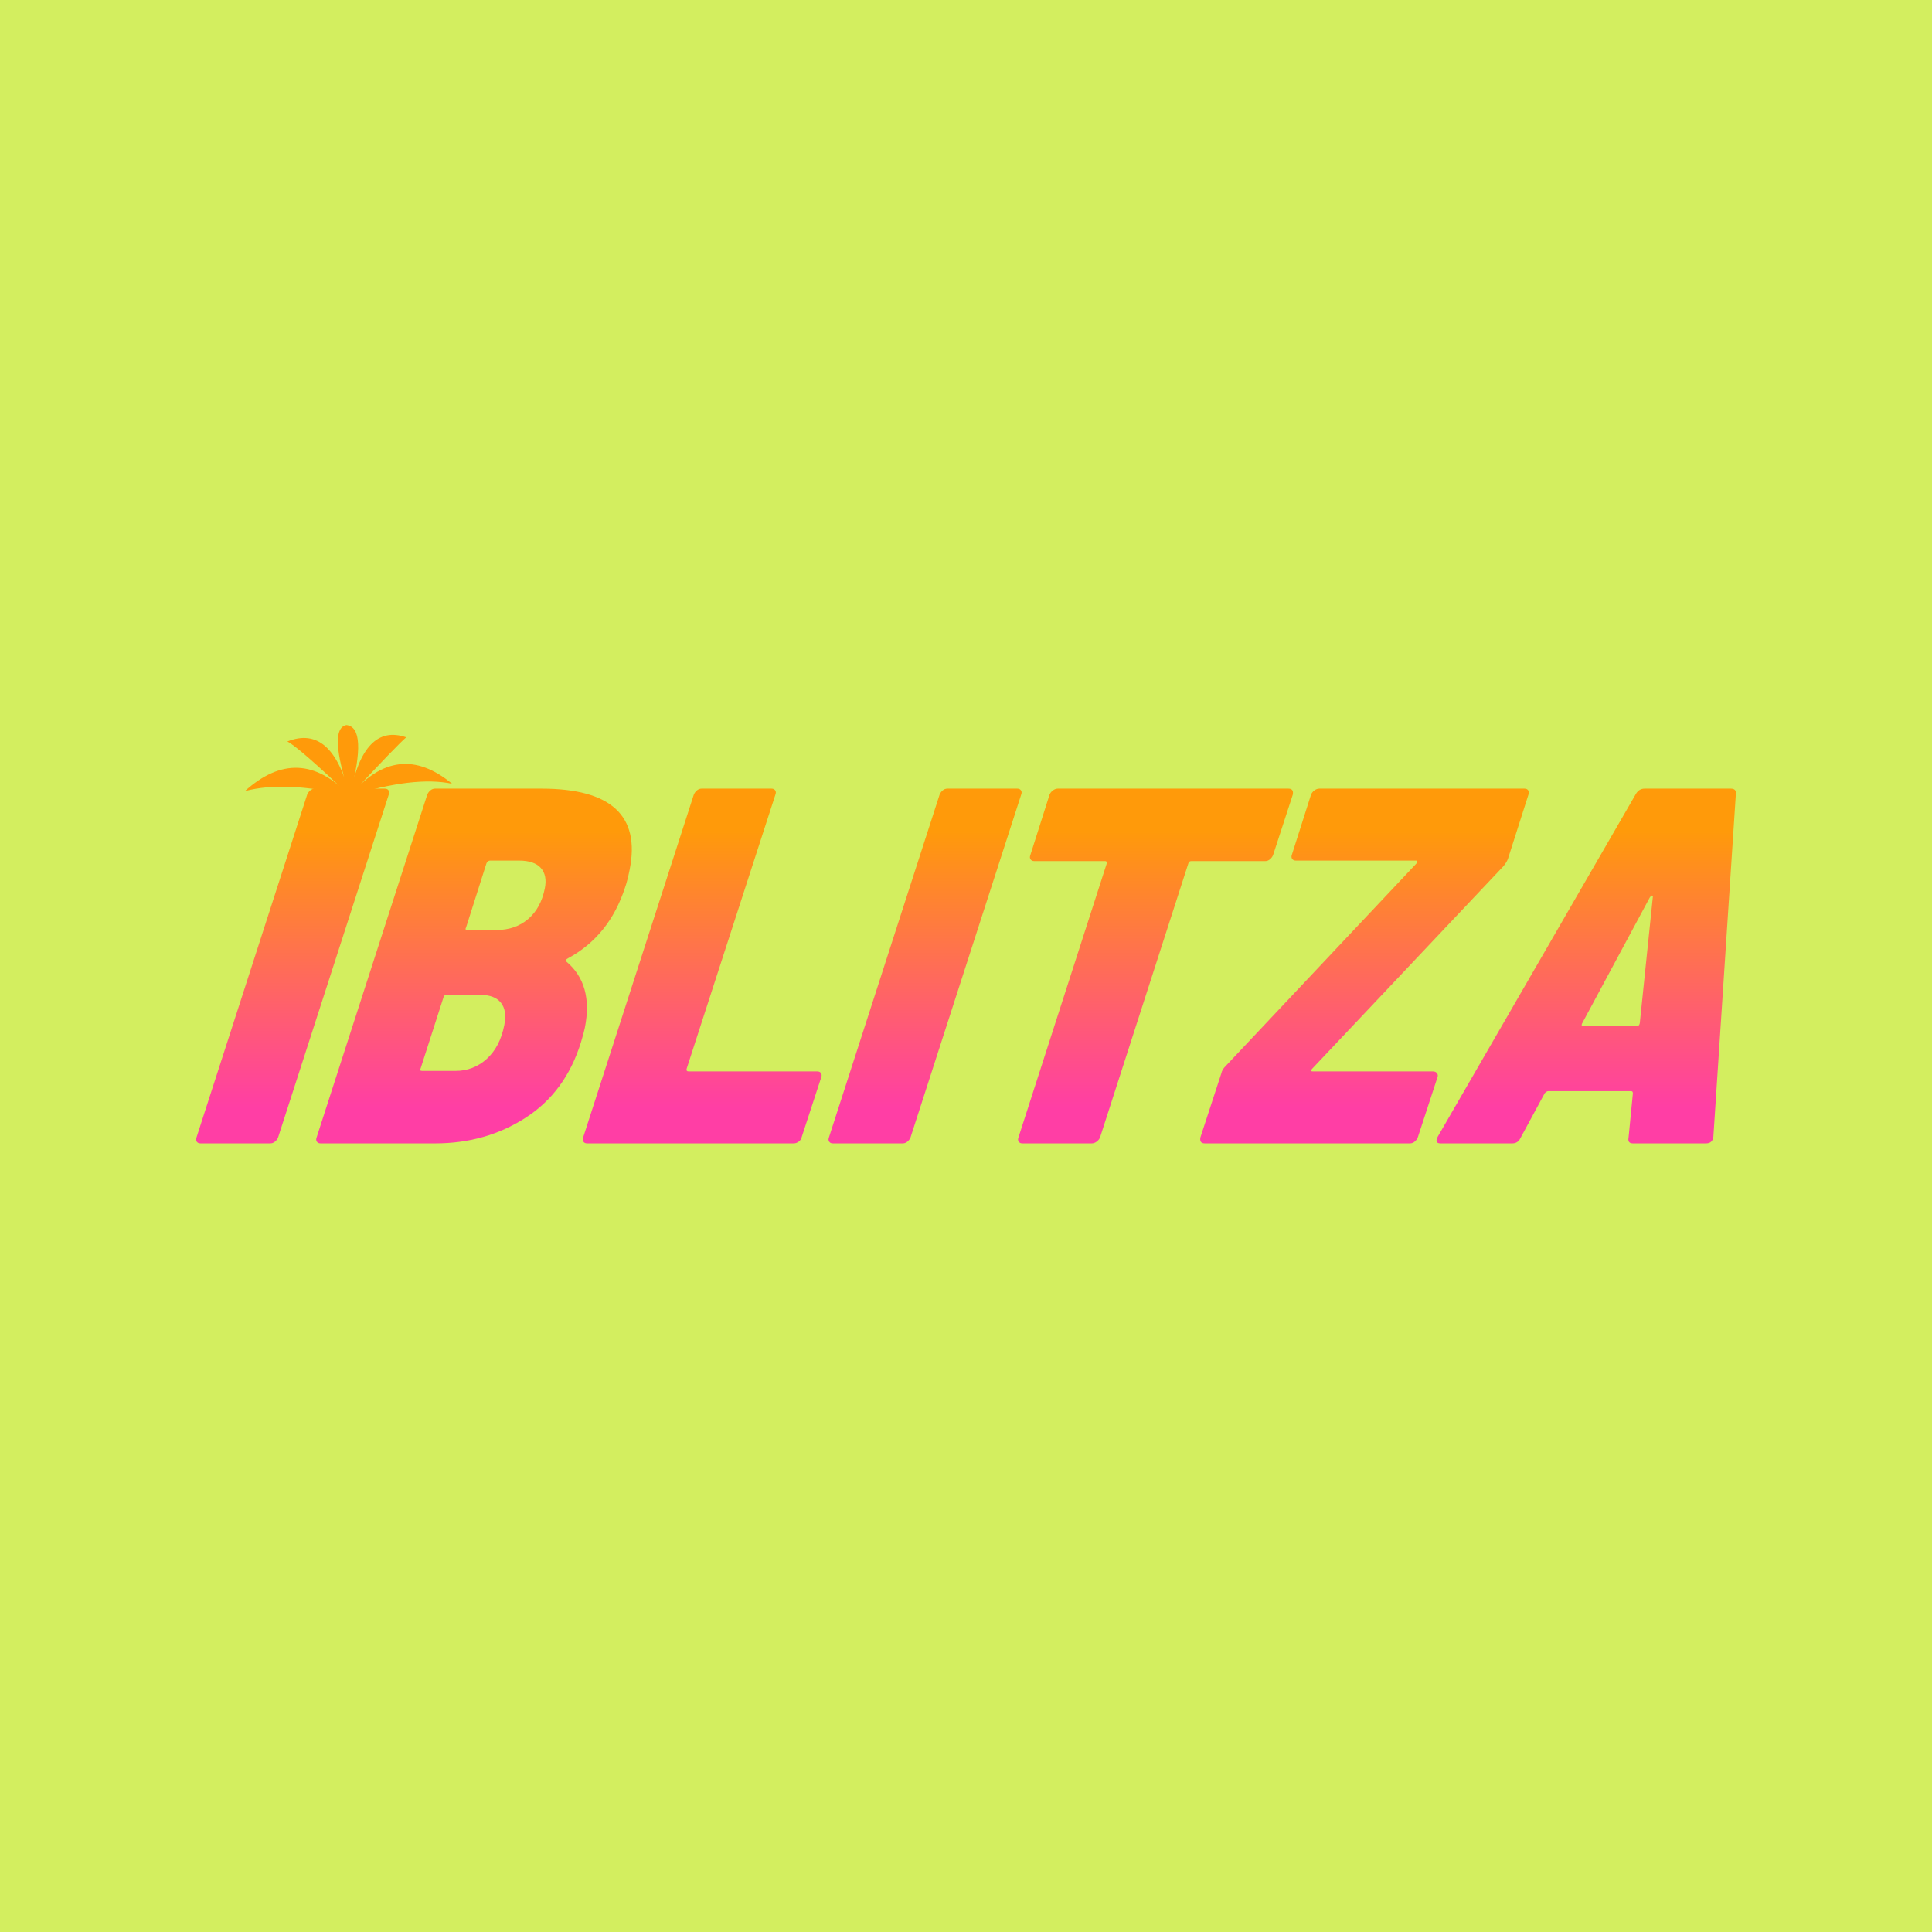
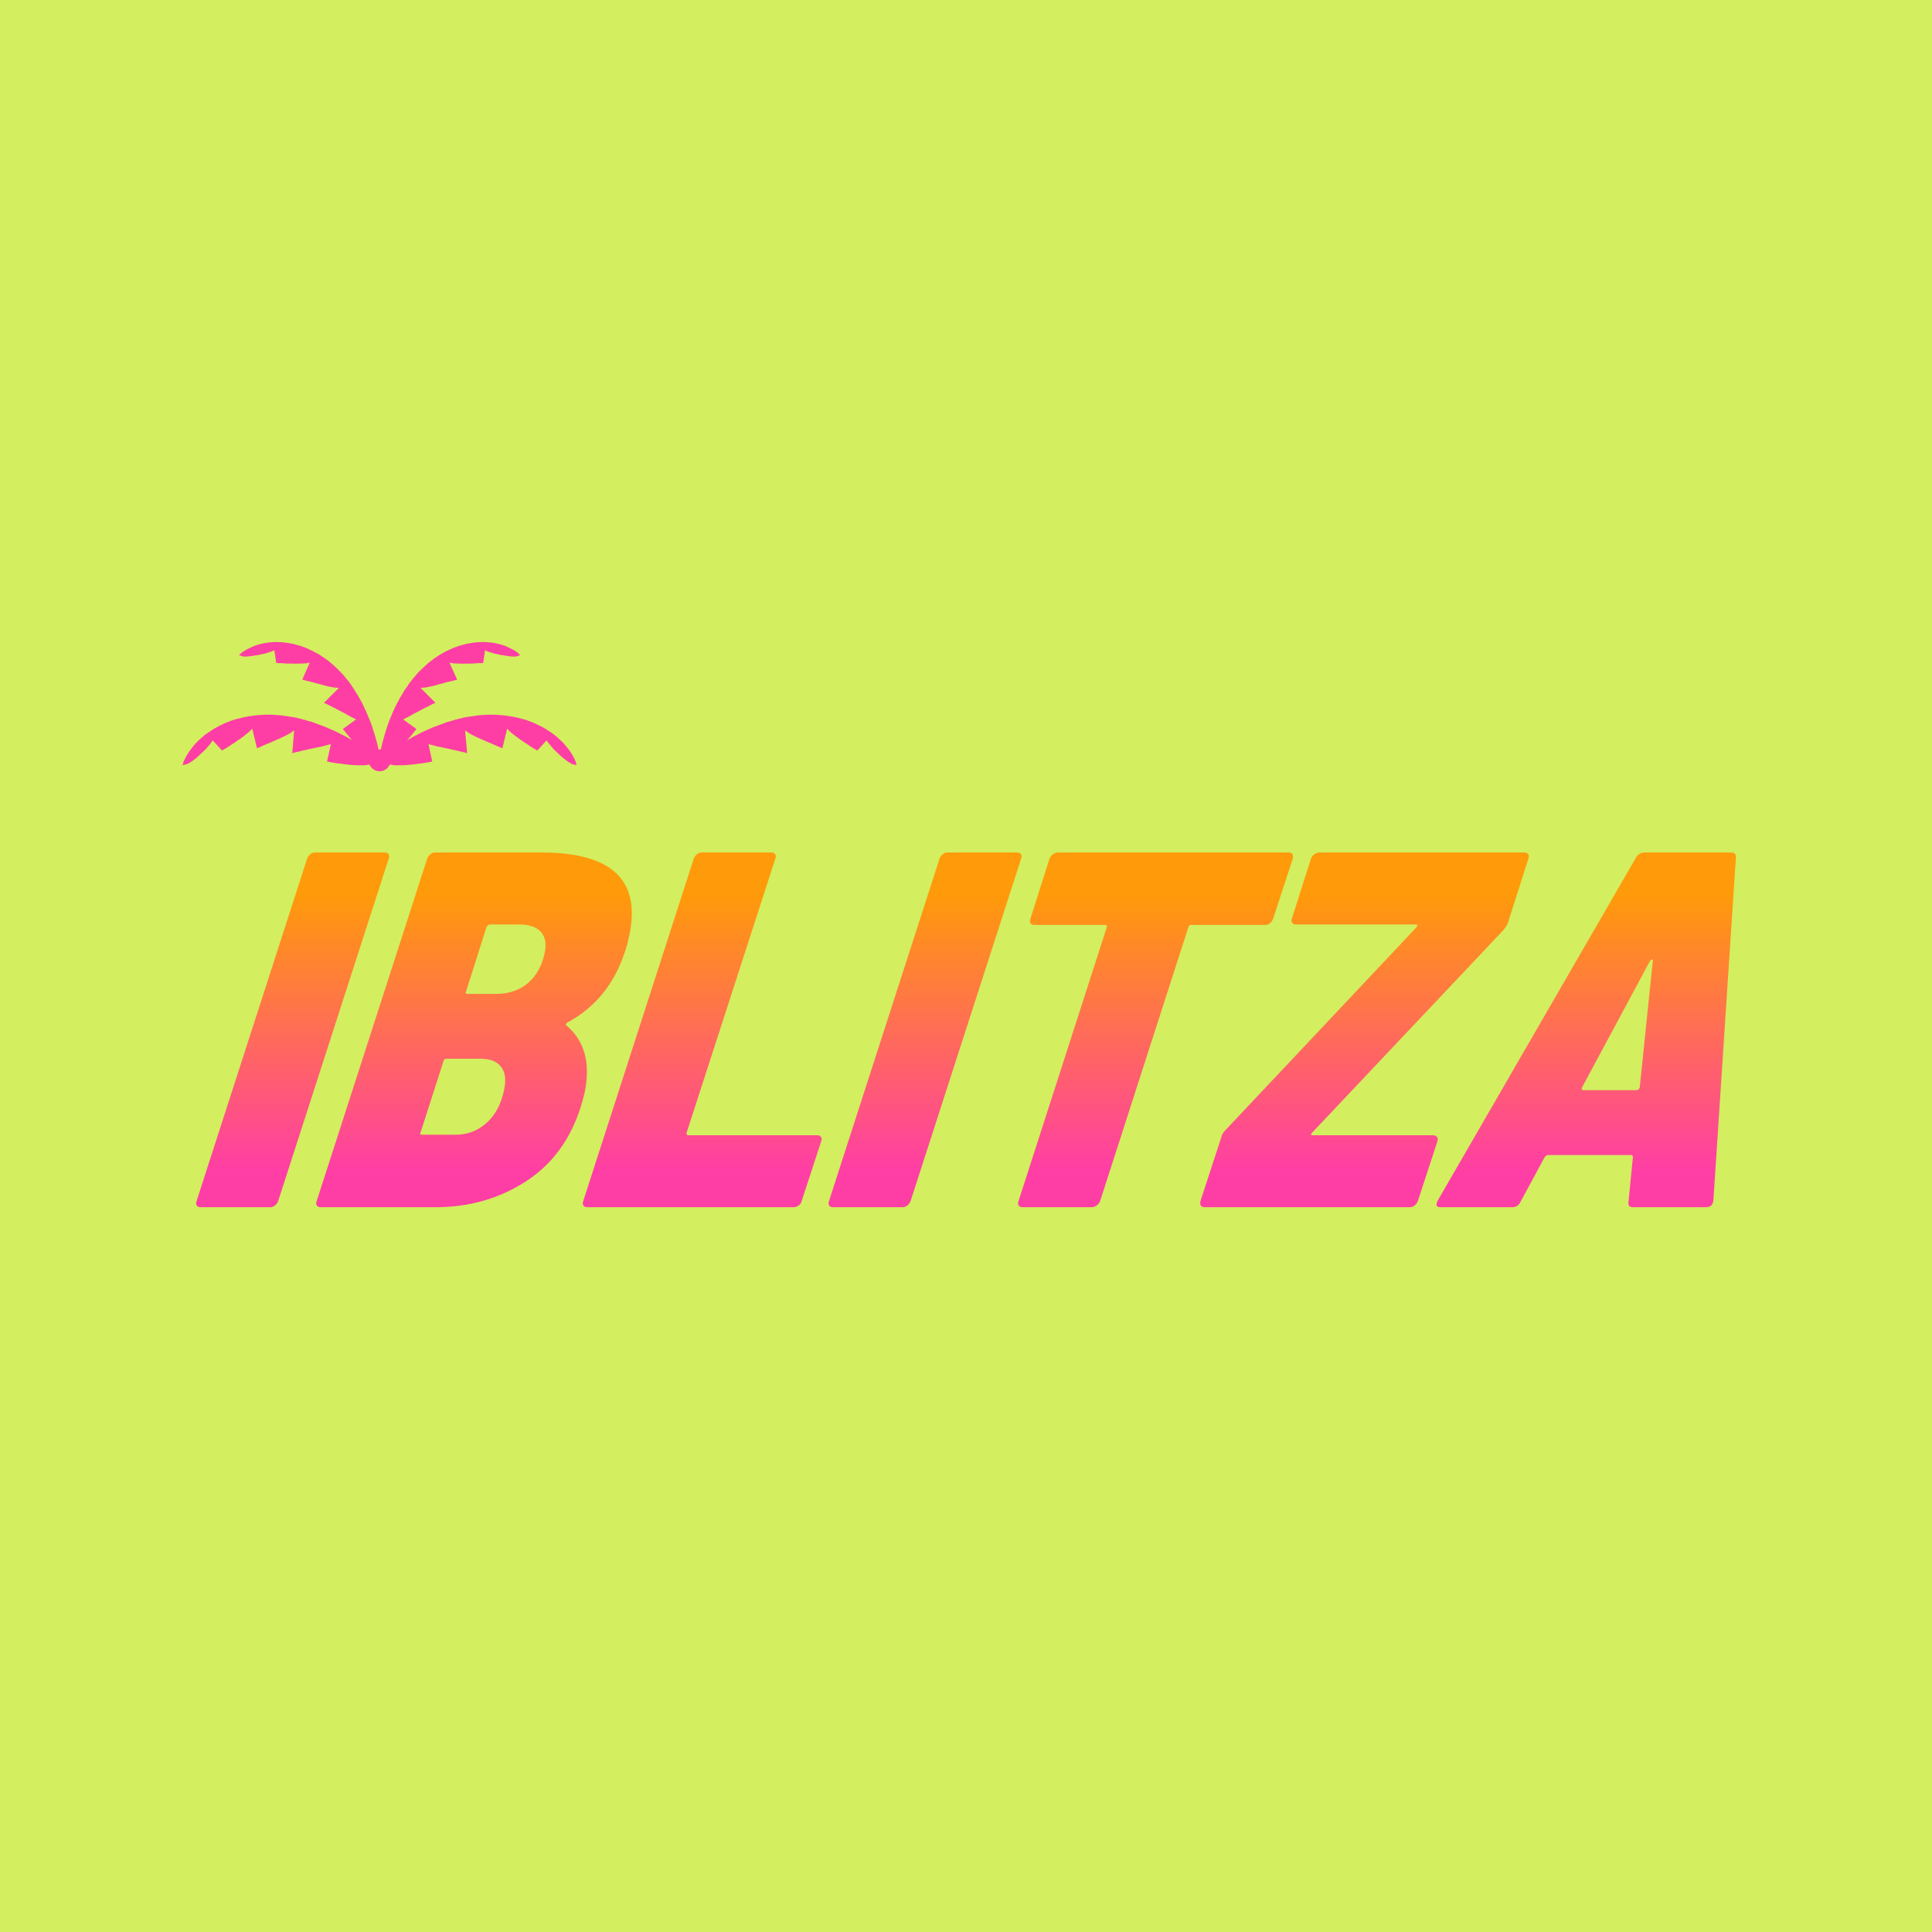
<svg xmlns="http://www.w3.org/2000/svg" viewBox="0 0 1024 1024" width="1024" height="1024">
  <defs>
-     <linearGradient id="sunset" gradientUnits="userSpaceOnUse" x1="0" y1="418.0" x2="0" y2="606.0">
+     <linearGradient id="sunset" gradientUnits="userSpaceOnUse" x1="0" y1="451.8" x2="0" y2="639.8">
      <stop offset="0.12" stop-color="#ff9a0a" />
      <stop offset="0.9" stop-color="#ff3ea5" />
    </linearGradient>
  </defs>
  <rect width="1024" height="1024" fill="#d3ee5f" />
-   <path d="M185.4,421.8 Q195.1,385.5 183.6,384.3 Q173.7,386.2 185.4,421.8Z M185.4,421.8 Q211.0,394.4 215.3,390.8 Q192.8,383.0 185.4,421.8Z M185.4,421.8 Q219.6,411.2 239.6,415.4 Q210.8,391.6 185.4,421.8Z M185.4,421.8 Q175.9,383.6 152.3,393.0 Q158.5,396.2 185.4,421.8Z M185.4,421.8 Q158.5,393.4 129.8,419.3 Q151.2,413.6 185.4,421.8Z" fill="#ff9a0a" />
-   <path d="M104.18 602.78 162.79 421.22Q163.33 419.87 164.45 418.93Q165.58 417.99 166.92 417.99H203.99Q205.33 417.99 205.95 418.93Q206.57 419.87 206.03 421.22L147.42 602.78Q146.89 604.13 145.76 605.07Q144.63 606.01 143.29 606.01H106.22Q104.88 606.01 104.26 605.07Q103.64 604.13 104.18 602.78ZM230.85 606.01H169.88Q168.54 606.01 167.92 605.07Q167.30 604.13 167.84 602.78L226.44 421.22Q226.98 419.87 228.11 418.93Q229.24 417.99 230.58 417.99H286.98Q342.31 417.99 333.72 460.97Q332.48 467.15 331.30 470.37Q322.92 496.15 300.95 507.97Q299.45 508.78 300.09 509.58Q314.59 521.67 309.97 544.77Q309.49 547.19 307.88 552.56Q299.66 578.88 278.55 592.44Q257.44 606.01 230.85 606.01ZM257.87 457.48 247.02 491.59Q246.21 492.93 247.82 492.93H263.13Q273.07 492.93 279.87 487.16Q286.66 481.38 288.76 470.91Q290.15 463.92 286.63 460.03Q283.12 456.13 275.06 456.13H259.75Q258.67 456.13 257.87 457.48ZM267.27 543.42Q268.83 535.64 265.50 531.47Q262.17 527.31 254.65 527.31H236.65Q235.31 527.31 235.04 528.65L222.95 566.25Q222.15 567.60 223.76 567.60H241.48Q250.88 567.60 257.92 561.29Q264.96 554.97 267.27 543.42ZM309.11 602.78 367.72 421.22Q368.26 419.87 369.39 418.93Q370.51 417.99 371.86 417.99H408.92Q410.27 417.99 410.88 418.93Q411.50 419.87 410.96 421.22L363.91 566.52Q363.64 567.87 364.98 567.87H433.20Q434.55 567.87 435.16 568.81Q435.78 569.75 435.24 571.09L424.88 602.78Q424.61 604.13 423.35 605.07Q422.08 606.01 420.74 606.01H311.16Q309.81 606.01 309.20 605.07Q308.58 604.13 309.11 602.78ZM439.38 602.78 497.99 421.22Q498.52 419.87 499.65 418.93Q500.78 417.99 502.12 417.99H539.19Q540.53 417.99 541.15 418.93Q541.77 419.87 541.23 421.22L482.62 602.78Q482.09 604.13 480.96 605.07Q479.83 606.01 478.49 606.01H441.42Q440.08 606.01 439.46 605.07Q438.84 604.13 439.38 602.78ZM685.19 421.22 674.77 453.18Q674.23 454.52 673.11 455.46Q671.98 456.40 670.63 456.40H631.42Q630.08 456.40 629.81 457.75L583.07 602.78Q582.54 604.13 581.28 605.07Q580.01 606.01 578.67 606.01H541.87Q540.53 606.01 539.91 605.07Q539.29 604.13 539.83 602.78L586.57 457.75Q586.83 456.40 585.76 456.40H548.16Q546.82 456.40 546.20 455.46Q545.58 454.52 546.12 453.18L556.27 421.22Q556.81 419.87 558.07 418.93Q559.33 417.99 560.67 417.99H682.88Q685.84 417.99 685.19 421.22ZM636.26 602.78 647.32 568.94Q647.75 566.79 649.74 564.91L750.67 457.75Q751.80 456.13 750.46 456.13H686.80Q685.46 456.13 684.84 455.19Q684.23 454.25 684.76 452.91L694.86 421.22Q695.40 419.87 696.66 418.93Q697.92 417.99 699.27 417.99H808.04Q809.39 417.99 810.00 418.93Q810.62 419.87 810.09 421.22L799.29 455.06Q798.64 456.94 796.87 459.09L695.67 566.25Q694.00 567.87 695.88 567.87H759.54Q760.88 567.87 761.63 568.81Q762.38 569.75 761.85 571.09L751.48 602.78Q750.94 604.13 749.81 605.07Q748.69 606.01 747.34 606.01H638.57Q635.61 606.01 636.26 602.78ZM863.16 603.05 865.47 579.42Q865.41 578.34 864.61 578.34H820.56Q819.75 578.34 818.73 579.42L805.95 603.05Q804.55 606.01 801.60 606.01H763.46Q760.24 606.01 762.01 602.51L867.13 420.68Q868.75 417.99 871.70 417.99H917.36Q920.31 417.99 920.05 420.68L908.12 602.51L908.01 603.05Q907.42 606.01 904.20 606.01H865.52Q862.57 606.01 863.16 603.05ZM839.52 543.96H867.19Q868.80 543.96 869.12 542.35L876.00 475.74Q876.21 474.67 875.67 474.67Q875.14 474.67 874.39 475.74L838.45 542.62Q837.91 543.96 839.52 543.96Z" fill="url(#sunset)" />
+   <g fill="#ff3ea5">
+     <path d="M201.2,403.0 L202.6,401.3 L204.1,400.1 L205.7,398.9 L207.3,397.8 L208.9,396.6 L210.5,395.6 L212.2,394.5 L213.9,393.5 L215.6,392.5 L217.3,391.5 L219.0,390.5 L220.8,389.6 L222.5,388.7 L224.3,387.8 L226.1,387.0 L227.9,386.2 L229.7,385.4 L231.6,384.7 L233.5,384.0 L235.4,383.3 L237.3,382.6 L239.2,382.1 L241.1,381.5 L243.1,381.0 L245.1,380.5 L247.0,380.1 L249.0,379.8 L251.1,379.5 L253.1,379.2 L255.1,379.0 L257.1,378.9 L259.2,378.8 L261.2,378.8 L263.3,378.9 L265.3,379.0 L267.4,379.2 L269.4,379.5 L271.5,379.8 L273.5,380.2 L275.5,380.7 L277.5,381.2 L279.4,381.8 L281.3,382.5 L283.3,383.3 L285.1,384.2 L287.0,385.1 L288.8,386.1 L290.5,387.2 L292.2,388.3 L293.8,389.5 L295.4,390.8 L296.9,392.2 L298.4,393.6 L299.7,395.1 L301.0,396.7 L302.2,398.3 L303.3,400.0 L304.3,401.8 L305.1,403.6 L305.6,405.6 L305.6,405.6 L303.0,404.9 L301.3,403.9 L299.8,402.8 L298.4,401.7 L297.0,400.5 L295.8,399.3 L294.5,398.1 L293.3,396.9 L292.1,395.5 L290.9,394.1 L289.7,392.4 L284.8,397.8 L283.4,397.0 L282.1,396.2 L280.7,395.3 L279.4,394.4 L278.0,393.5 L276.5,392.5 L275.1,391.5 L273.6,390.4 L272.0,389.2 L270.4,387.9 L268.8,386.2 L266.3,396.6 L264.8,396.0 L263.2,395.3 L261.6,394.6 L260.0,393.9 L258.3,393.2 L256.5,392.4 L254.7,391.6 L252.8,390.8 L250.8,389.8 L248.8,388.7 L246.5,387.1 L247.6,399.2 L245.8,398.7 L243.9,398.3 L242.0,397.8 L240.0,397.4 L238.0,396.9 L235.9,396.5 L233.8,396.0 L231.6,395.6 L229.4,395.0 L227.1,394.4 L229.1,403.6 L227.3,404.0 L225.4,404.3 L223.5,404.6 L221.6,404.8 L219.6,405.1 L217.6,405.3 L215.6,405.5 L213.5,405.6 L211.4,405.6 L209.2,405.6 L206.9,405.3 L204.4,404.8 L201.2,403.0Z M201.2,403.0 L201.2,401.0 L201.4,399.2 L201.8,397.4 L202.2,395.7 L202.6,393.9 L203.1,392.2 L203.6,390.4 L204.1,388.7 L204.6,387.0 L205.2,385.2 L205.8,383.5 L206.4,381.8 L207.1,380.1 L207.8,378.4 L208.5,376.8 L209.3,375.1 L210.1,373.4 L211.0,371.8 L211.8,370.2 L212.8,368.6 L213.7,367.0 L214.7,365.4 L215.8,363.9 L216.8,362.3 L218.0,360.8 L219.1,359.4 L220.4,357.9 L221.6,356.5 L222.9,355.2 L224.3,353.9 L225.7,352.6 L227.1,351.3 L228.6,350.2 L230.1,349.0 L231.7,348.0 L233.3,346.9 L234.9,346.0 L236.6,345.1 L238.3,344.3 L240.1,343.5 L241.9,342.8 L243.7,342.2 L245.5,341.7 L247.4,341.2 L249.2,340.9 L251.1,340.6 L253.0,340.4 L254.9,340.3 L256.8,340.3 L258.7,340.4 L260.6,340.6 L262.4,340.9 L264.3,341.3 L266.1,341.8 L267.9,342.4 L269.6,343.2 L271.3,344.0 L272.9,344.9 L274.4,345.9 L275.7,347.3 L275.7,347.3 L273.3,348.0 L271.5,348.0 L269.8,347.8 L268.2,347.6 L266.6,347.3 L265.1,347.1 L263.5,346.7 L262.0,346.4 L260.4,345.9 L258.7,345.4 L257.1,344.7 L256.1,351.4 L254.7,351.5 L253.3,351.5 L251.9,351.6 L250.4,351.7 L248.9,351.7 L247.3,351.7 L245.7,351.8 L244.0,351.7 L242.3,351.7 L240.4,351.6 L238.2,351.2 L242.3,360.2 L240.9,360.6 L239.4,361.0 L237.9,361.3 L236.3,361.7 L234.7,362.2 L233.0,362.6 L231.3,363.1 L229.5,363.6 L227.5,364.0 L225.4,364.4 L222.9,364.6 L230.8,372.5 L229.2,373.2 L227.7,374.0 L226.1,374.8 L224.4,375.6 L222.8,376.5 L221.1,377.4 L219.3,378.3 L217.6,379.3 L215.7,380.3 L213.7,381.3 L220.7,386.4 L219.7,387.7 L218.6,389.1 L217.5,390.4 L216.3,391.8 L215.1,393.1 L213.9,394.5 L212.6,395.8 L211.3,397.2 L209.8,398.5 L208.3,399.8 L206.6,401.1 L204.6,402.3 L201.2,403.0Z M201.2,403.0 L199.9,401.3 L198.4,400.1 L196.8,398.9 L195.2,397.8 L193.6,396.6 L191.9,395.6 L190.3,394.5 L188.6,393.5 L186.9,392.5 L185.2,391.5 L183.5,390.5 L181.7,389.6 L179.9,388.7 L178.2,387.8 L176.4,387.0 L174.5,386.2 L172.7,385.4 L170.9,384.7 L169.0,384.0 L167.1,383.3 L165.2,382.6 L163.3,382.1 L161.3,381.5 L159.4,381.0 L157.4,380.5 L155.4,380.1 L153.4,379.8 L151.4,379.5 L149.4,379.2 L147.3,379.0 L145.3,378.9 L143.3,378.8 L141.2,378.8 L139.2,378.9 L137.1,379.0 L135.1,379.2 L133.0,379.5 L131.0,379.8 L129.0,380.2 L127.0,380.7 L125.0,381.2 L123.0,381.8 L121.1,382.5 L119.2,383.3 L117.3,384.2 L115.5,385.1 L113.7,386.1 L112.0,387.2 L110.3,388.3 L108.6,389.5 L107.1,390.8 L105.5,392.2 L104.1,393.6 L102.7,395.1 L101.5,396.7 L100.3,398.3 L99.2,400.0 L98.2,401.8 L97.3,403.6 L96.8,405.6 L96.8,405.6 L99.4,404.9 L101.2,403.9 L102.7,402.8 L104.1,401.7 L105.4,400.5 L106.7,399.3 L108.0,398.1 L109.2,396.9 L110.4,395.5 L111.6,394.1 L112.7,392.4 L117.7,397.8 L119.0,397.0 L120.4,396.2 L121.7,395.3 L123.1,394.4 L124.5,393.5 L125.9,392.5 L127.4,391.5 L128.9,390.4 L130.4,389.2 L132.0,387.9 L133.7,386.2 L136.2,396.6 L137.7,396.0 L139.2,395.3 L140.8,394.6 L142.5,393.9 L144.2,393.2 L145.9,392.4 L147.8,391.6 L149.6,390.8 L151.6,389.8 L153.7,388.7 L155.9,387.1 L154.9,399.2 L156.7,398.7 L158.6,398.3 L160.5,397.8 L162.5,397.4 L164.5,396.9 L166.5,396.5 L168.7,396.0 L170.8,395.6 L173.0,395.0 L175.4,394.4 L173.3,403.6 L175.2,404.0 L177.0,404.3 L178.9,404.6 L180.9,404.8 L182.8,405.1 L184.8,405.3 L186.8,405.5 L188.9,405.6 L191.1,405.6 L193.3,405.6 L195.6,405.3 L198.0,404.8 L201.2,403.0Z M201.2,403.0 L201.3,401.0 L201.0,399.2 L200.7,397.4 L200.3,395.7 L199.9,393.9 L199.4,392.2 L198.9,390.4 L198.4,388.7 L197.8,387.0 L197.3,385.2 L196.7,383.5 L196.0,381.8 L195.3,380.1 L194.6,378.4 L193.9,376.8 L193.1,375.1 L192.3,373.4 L191.5,371.8 L190.6,370.2 L189.7,368.6 L188.7,367.0 L187.7,365.4 L186.7,363.9 L185.6,362.3 L184.5,360.8 L183.3,359.4 L182.1,357.9 L180.8,356.5 L179.5,355.2 L178.2,353.9 L176.8,352.6 L175.3,351.3 L173.9,350.2 L172.3,349.0 L170.8,348.0 L169.2,346.9 L167.5,346.0 L165.8,345.1 L164.1,344.3 L162.4,343.5 L160.6,342.8 L158.8,342.2 L156.9,341.7 L155.1,341.2 L153.2,340.9 L151.3,340.6 L149.4,340.4 L147.5,340.3 L145.6,340.3 L143.8,340.4 L141.9,340.6 L140.0,340.9 L138.2,341.3 L136.4,341.8 L134.6,342.4 L132.9,343.2 L131.2,344.0 L129.6,344.9 L128.1,345.9 L126.7,347.3 L126.7,347.3 L129.1,348.0 L130.9,348.0 L132.6,347.8 L134.2,347.6 L135.8,347.3 L137.4,347.1 L138.9,346.7 L140.5,346.4 L142.1,345.9 L143.7,345.4 L145.4,344.7 L146.4,351.4 L147.8,351.5 L149.2,351.5 L150.6,351.6 L152.1,351.7 L153.6,351.7 L155.1,351.7 L156.7,351.8 L158.4,351.7 L160.2,351.7 L162.1,351.6 L164.2,351.2 L160.2,360.2 L161.6,360.6 L163.1,361.0 L164.6,361.3 L166.1,361.7 L167.7,362.2 L169.4,362.6 L171.2,363.1 L173.0,363.6 L174.9,364.0 L177.0,364.4 L179.6,364.6 L171.7,372.5 L173.2,373.2 L174.8,374.0 L176.4,374.8 L178.0,375.6 L179.7,376.5 L181.4,377.4 L183.1,378.3 L184.9,379.3 L186.7,380.3 L188.7,381.3 L181.7,386.4 L182.8,387.7 L183.9,389.1 L185.0,390.4 L186.1,391.8 L187.3,393.1 L188.6,394.5 L189.8,395.8 L191.2,397.2 L192.6,398.5 L194.2,399.8 L195.9,401.1 L197.9,402.3 L201.2,403.0Z" />
+     <circle cx="201.2" cy="403.0" r="5.8" />
+   </g>
+   <path d="M104.18 636.62 162.79 455.06Q163.33 453.72 164.45 452.78Q165.58 451.84 166.92 451.84H203.99Q205.33 451.84 205.95 452.78Q206.57 453.72 206.03 455.06L147.42 636.62Q146.89 637.97 145.76 638.91Q144.63 639.85 143.29 639.85H106.22Q104.88 639.85 104.26 638.91Q103.64 637.97 104.18 636.62ZM230.85 639.85H169.88Q168.54 639.85 167.92 638.91Q167.30 637.97 167.84 636.62L226.44 455.06Q226.98 453.72 228.11 452.78Q229.24 451.84 230.58 451.84H286.98Q342.31 451.84 333.72 494.81Q332.48 500.99 331.30 504.21Q322.92 530.00 300.95 541.81Q299.45 542.62 300.09 543.42Q314.59 555.51 309.97 578.61Q309.49 581.03 307.88 586.40Q299.66 612.72 278.55 626.28Q257.44 639.85 230.85 639.85ZM257.87 491.32 247.02 525.43Q246.21 526.77 247.82 526.77H263.13Q273.07 526.77 279.87 521.00Q286.66 515.22 288.76 504.75Q290.15 497.76 286.63 493.87Q283.12 489.98 275.06 489.98H259.75Q258.67 489.98 257.87 491.32ZM267.27 577.27Q268.83 569.48 265.50 565.31Q262.17 561.15 254.65 561.15H236.65Q235.31 561.15 235.04 562.49L222.95 600.10Q222.15 601.44 223.76 601.44H241.48Q250.88 601.44 257.92 595.13Q264.96 588.82 267.27 577.27ZM309.11 636.62 367.72 455.06Q368.26 453.72 369.39 452.78Q370.51 451.84 371.86 451.84H408.92Q410.27 451.84 410.88 452.78Q411.50 453.72 410.96 455.06L363.91 600.37Q363.64 601.71 364.98 601.71H433.20Q434.55 601.71 435.16 602.65Q435.78 603.59 435.24 604.93L424.88 636.62Q424.61 637.97 423.35 638.91Q422.08 639.85 420.74 639.85H311.16Q309.81 639.85 309.20 638.91Q308.58 637.97 309.11 636.62ZM439.38 636.62 497.99 455.06Q498.52 453.72 499.65 452.78Q500.78 451.84 502.12 451.84H539.19Q540.53 451.84 541.15 452.78Q541.77 453.72 541.23 455.06L482.62 636.62Q482.09 637.97 480.96 638.91Q479.83 639.85 478.49 639.85H441.42Q440.08 639.85 439.46 638.91Q438.84 637.97 439.38 636.62ZM685.19 455.06 674.77 487.02Q674.23 488.36 673.11 489.30Q671.98 490.24 670.63 490.24H631.42Q630.08 490.24 629.81 491.59L583.07 636.62Q582.54 637.97 581.28 638.91Q580.01 639.85 578.67 639.85H541.87Q540.53 639.85 539.91 638.91Q539.29 637.97 539.83 636.62L586.57 491.59Q586.83 490.24 585.76 490.24H548.16Q546.82 490.24 546.20 489.30Q545.58 488.36 546.12 487.02L556.27 455.06Q556.81 453.72 558.07 452.78Q559.33 451.84 560.67 451.84H682.88Q685.84 451.84 685.19 455.06ZM636.26 636.62 647.32 602.78Q647.75 600.63 649.74 598.75L750.67 491.59Q751.80 489.98 750.46 489.98H686.80Q685.46 489.98 684.84 489.04Q684.23 488.10 684.76 486.75L694.86 455.06Q695.40 453.72 696.66 452.78Q697.92 451.84 699.27 451.84H808.04Q809.39 451.84 810.00 452.78Q810.62 453.72 810.09 455.06L799.29 488.90Q798.64 490.78 796.87 492.93L695.67 600.10Q694.00 601.71 695.88 601.71H759.54Q760.88 601.71 761.63 602.65Q762.38 603.59 761.85 604.93L751.48 636.62Q750.94 637.97 749.81 638.91Q748.69 639.85 747.34 639.85H638.57Q635.61 639.85 636.26 636.62ZM863.16 636.89 865.47 613.26Q865.41 612.18 864.61 612.18H820.56Q819.75 612.18 818.73 613.26L805.95 636.89Q804.55 639.85 801.60 639.85H763.46Q760.24 639.85 762.01 636.36L867.13 454.52Q868.75 451.84 871.70 451.84H917.36Q920.31 451.84 920.05 454.52L908.12 636.36L908.01 636.89Q907.42 639.85 904.20 639.85H865.52Q862.57 639.85 863.16 636.89ZM839.52 577.80H867.19Q868.80 577.80 869.12 576.19L876.00 509.58Q876.21 508.51 875.67 508.51Q875.14 508.51 874.39 509.58L838.45 576.46Q837.91 577.80 839.52 577.80Z" fill="url(#sunset)" />
</svg>
